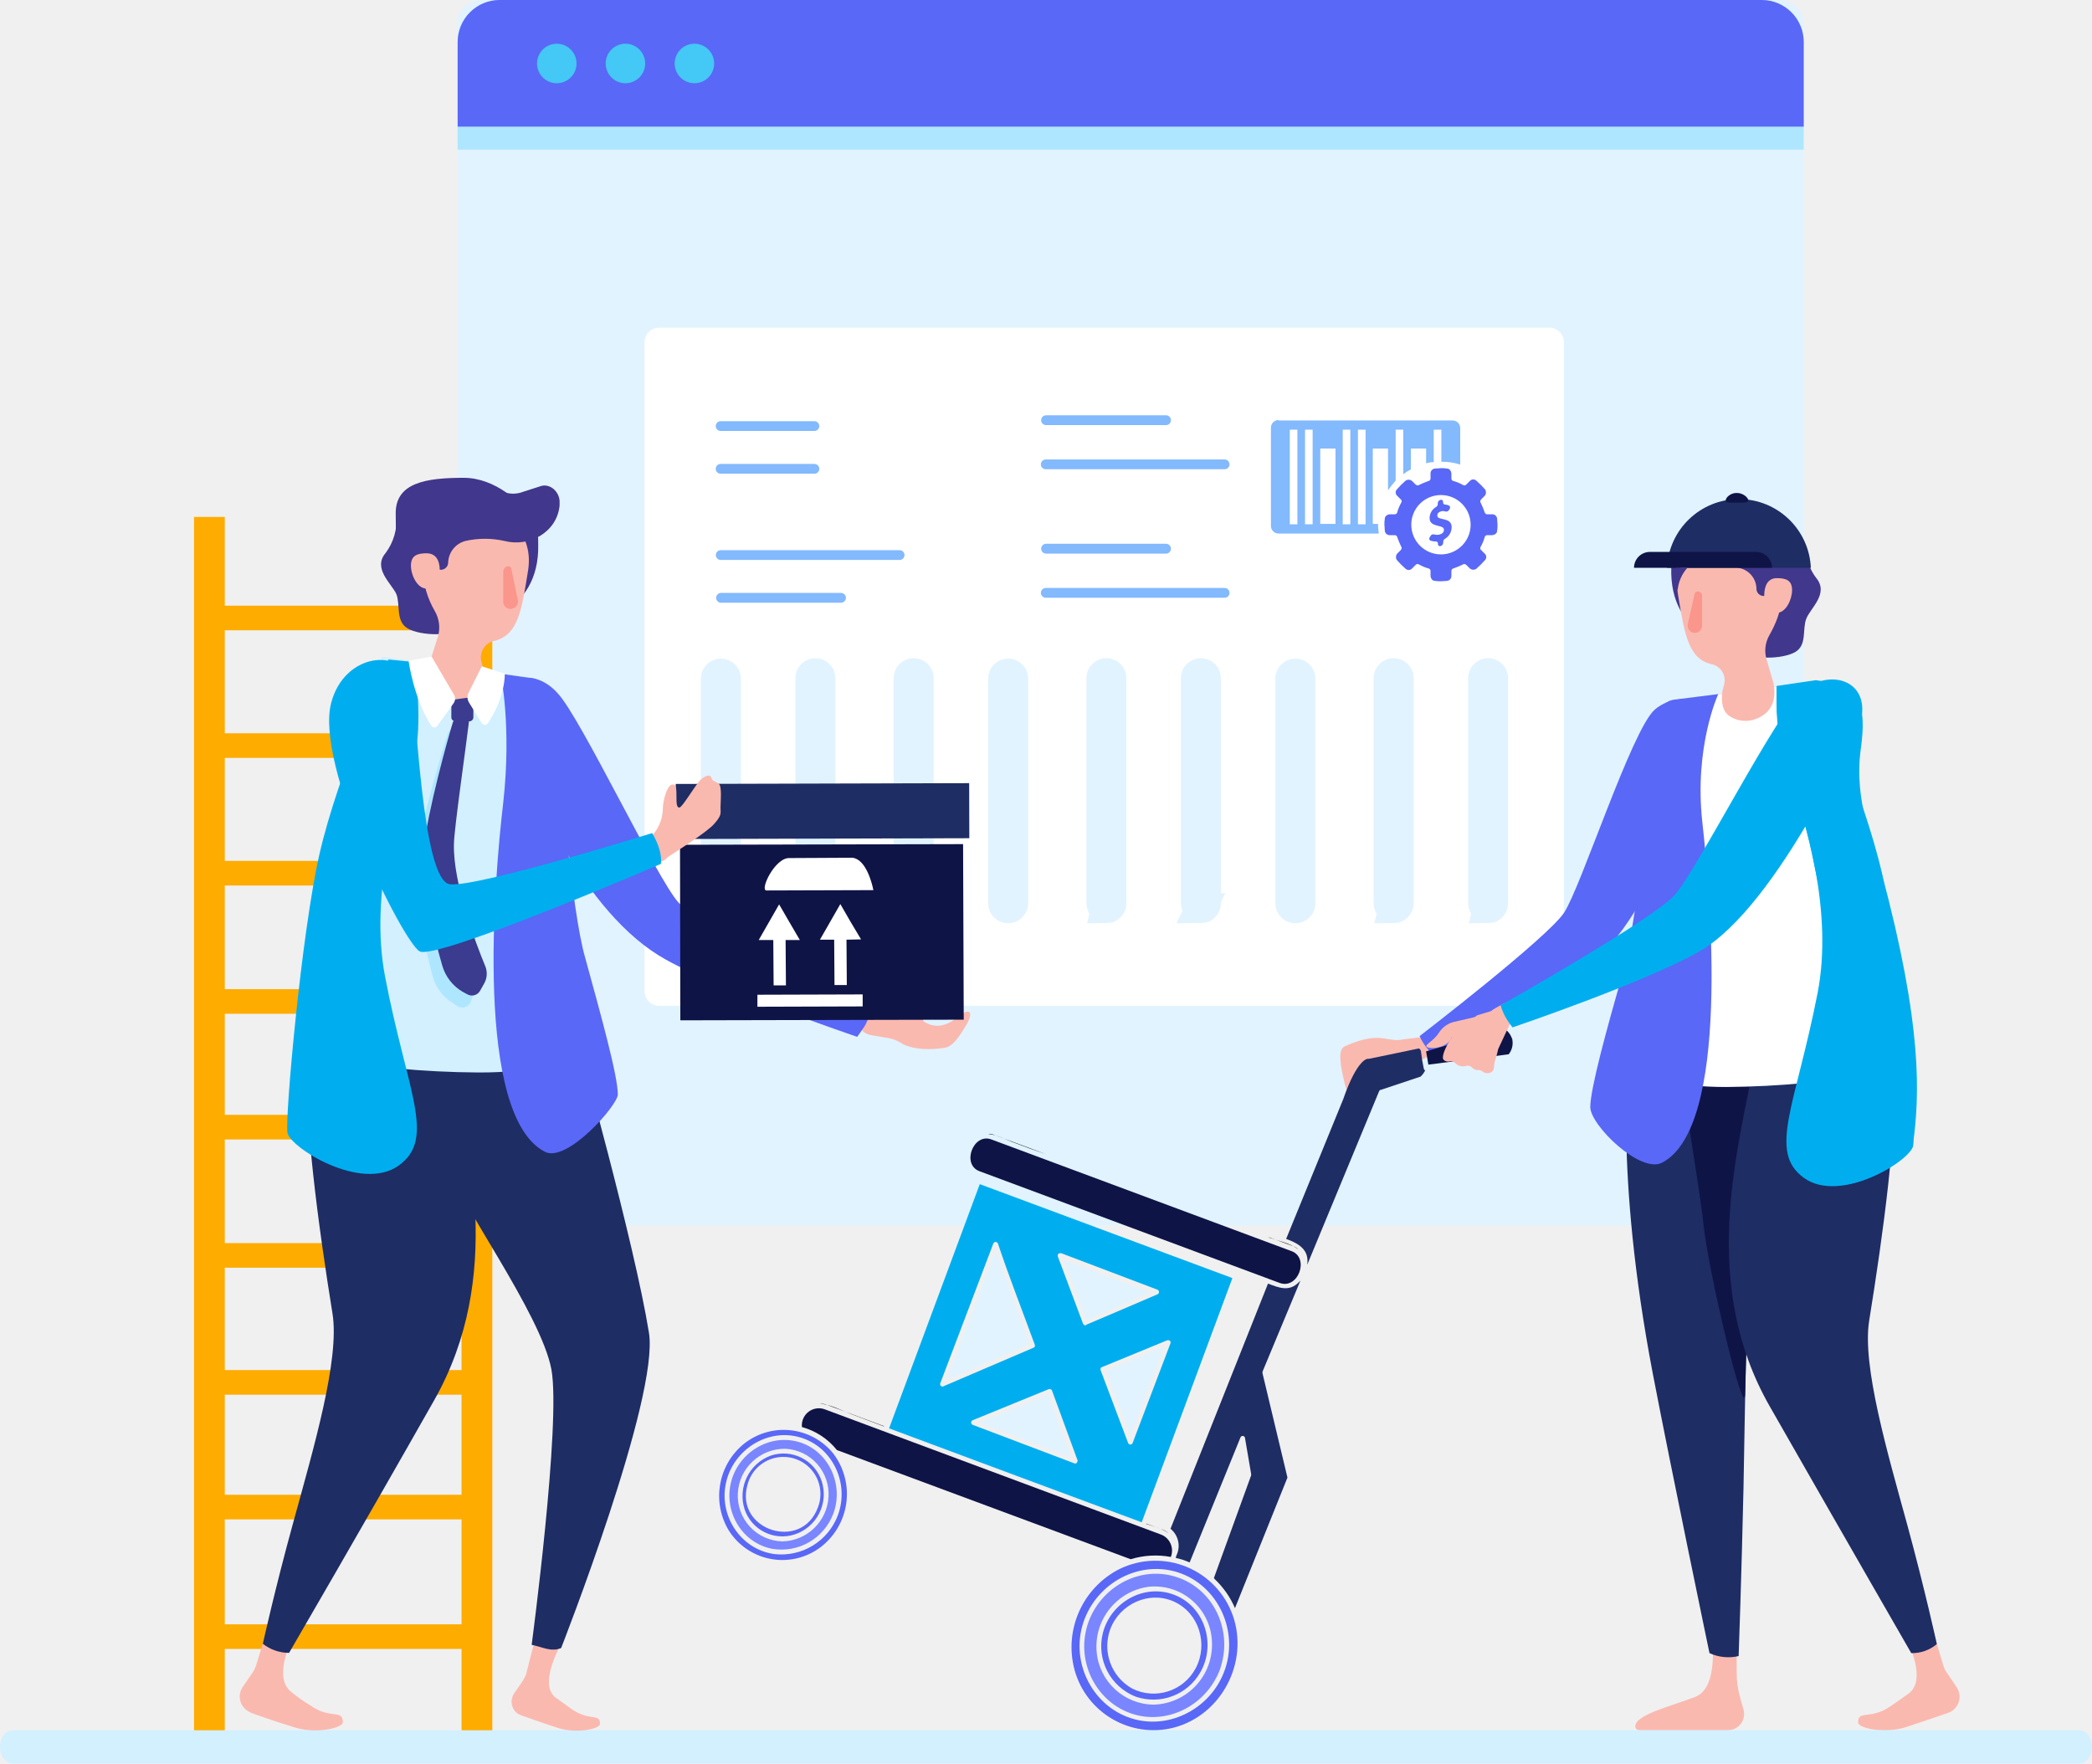
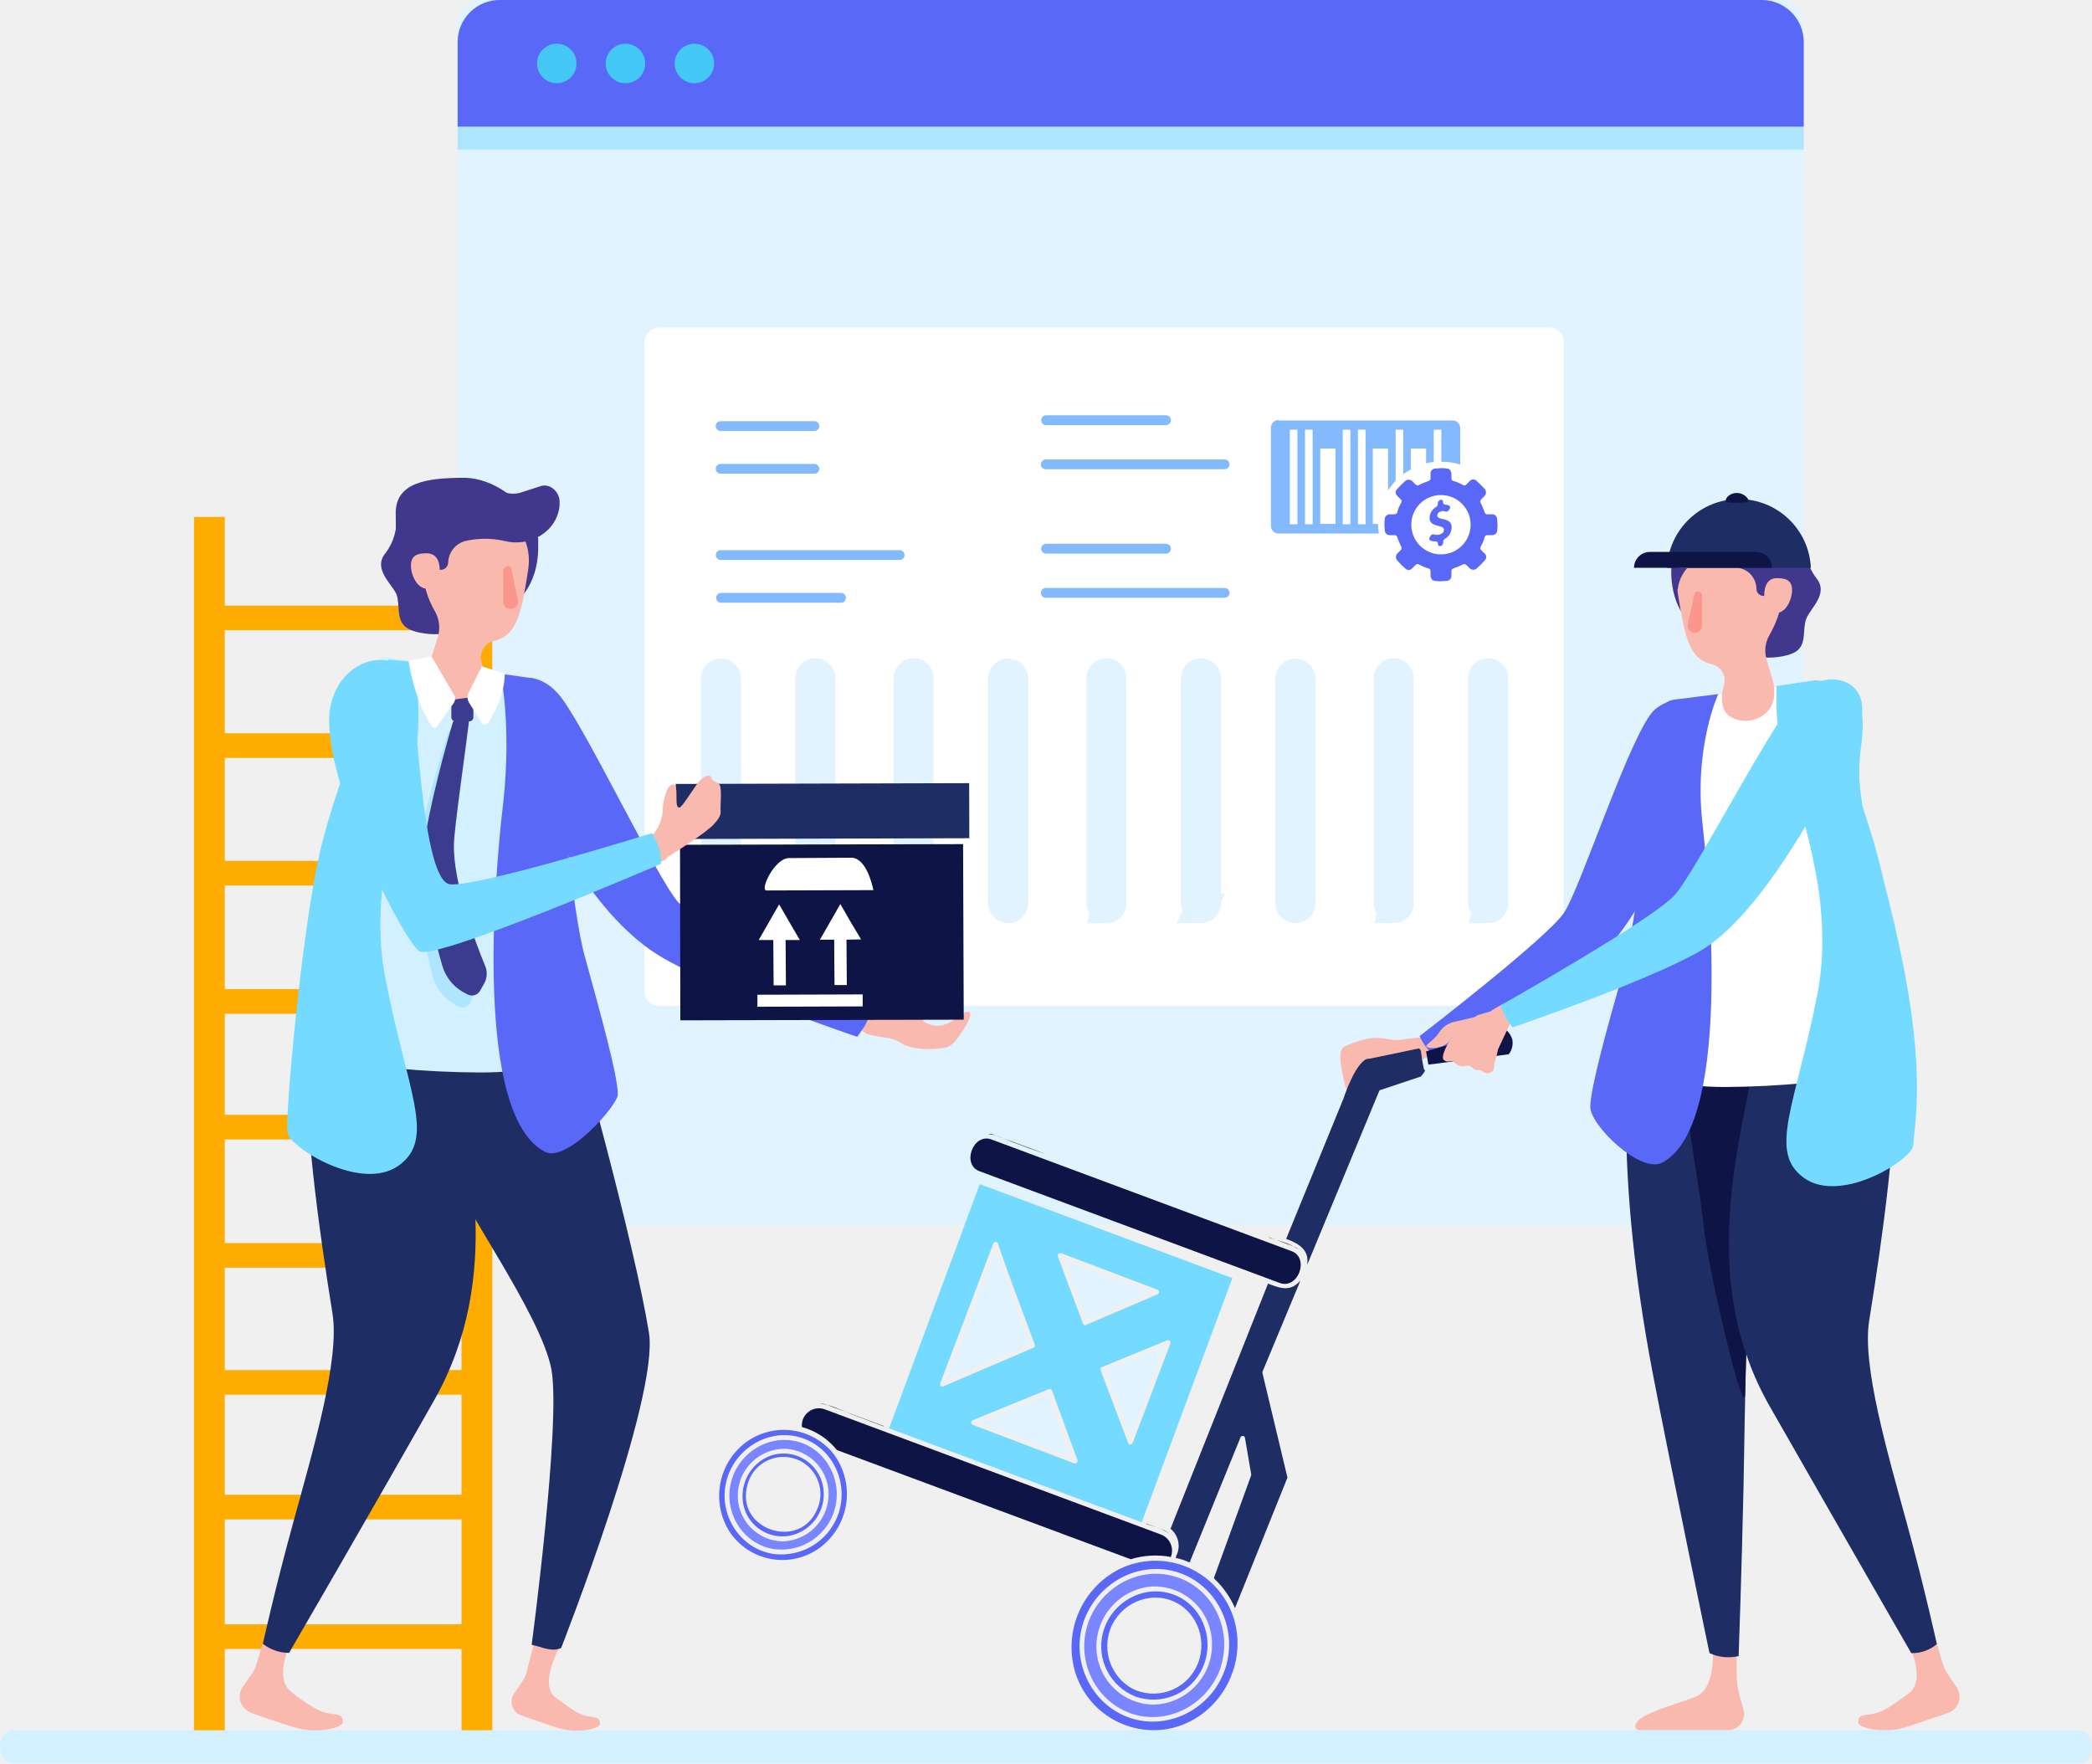
<svg xmlns="http://www.w3.org/2000/svg" id="Group_7319" data-name="Group 7319" width="553.527" height="466.541" viewBox="0 0 553.527 466.541">
  <g id="Group_7311" data-name="Group 7311" transform="translate(121.006)">
    <path id="Path_10764" data-name="Path 10764" d="M491.105,324.282H147.542a6.327,6.327,0,0,1-6.342-6.342V6.342A6.327,6.327,0,0,1,147.542,0H491.105a6.327,6.327,0,0,1,6.342,6.342v311.6A6.327,6.327,0,0,1,491.105,324.282Z" transform="translate(-141.2)" fill="#e1f3ff" />
    <path id="Path_10765" data-name="Path 10765" d="M497.461,39.593V11.141A11.119,11.119,0,0,0,486.321,0H152.441A11.119,11.119,0,0,0,141.3,11.141V39.593Z" transform="translate(-141.214)" fill="#afe6ff" />
    <path id="Path_10766" data-name="Path 10766" d="M497.461,33.594V11.141A11.119,11.119,0,0,0,486.321,0H152.441A11.119,11.119,0,0,0,141.3,11.141V33.508H497.461Z" transform="translate(-141.214)" fill="#5968f6" />
    <circle id="Ellipse_667" data-name="Ellipse 667" cx="5.228" cy="5.228" r="5.228" transform="translate(21.082 11.569)" fill="#44c8f5" />
    <circle id="Ellipse_668" data-name="Ellipse 668" cx="5.228" cy="5.228" r="5.228" transform="translate(39.25 11.569)" fill="#44c8f5" />
    <circle id="Ellipse_669" data-name="Ellipse 669" cx="5.228" cy="5.228" r="5.228" transform="translate(57.503 11.569)" fill="#44c8f5" />
    <g id="Group_7322" data-name="Group 7322" transform="translate(-264.357 -88.203)">
      <rect id="Rectangle_4057" data-name="Rectangle 4057" width="243.25" height="179.415" rx="3.83" transform="translate(313.896 174.914)" fill="#fff" />
      <path id="Path_5182" data-name="Path 5182" d="M450.27,366.621a1.3,1.3,0,0,1-1.291-1.3V305.9a1.3,1.3,0,1,1,2.59,0v59.418a1.3,1.3,0,0,1-1.3,1.307Z" transform="translate(-65.175 -38.139)" fill="#e1f3ff" stroke="#e1f3ff" stroke-width="8" />
      <path id="Path_5183" data-name="Path 5183" d="M425.248,366.621a1.3,1.3,0,0,1-1.3-1.3V305.9a1.3,1.3,0,1,1,2.59,0v59.418a1.3,1.3,0,0,1-1.291,1.307Z" transform="translate(-66.145 -38.139)" fill="#e1f3ff" stroke="#e1f3ff" stroke-width="8" />
      <path id="Path_5184" data-name="Path 5184" d="M400.219,366.644a1.3,1.3,0,0,1-1.3-1.3V305.919a1.3,1.3,0,0,1,2.6,0v59.418a1.3,1.3,0,0,1-1.3,1.307Z" transform="translate(-66.12 -38.163)" fill="#e1f3ff" stroke="#e1f3ff" stroke-width="8" />
      <path id="Path_5185" data-name="Path 5185" d="M475.3,366.644a1.3,1.3,0,0,1-1.3-1.3V305.919a1.3,1.3,0,1,1,2.6,0v59.418a1.3,1.3,0,0,1-1.3,1.307Z" transform="translate(-65.2 -38.163)" fill="#e1f3ff" stroke="#e1f3ff" stroke-width="8" />
      <path id="Path_5186" data-name="Path 5186" d="M500.328,366.621a1.3,1.3,0,0,1-1.3-1.3V305.9a1.3,1.3,0,1,1,2.59,0v59.418a1.3,1.3,0,0,1-1.291,1.307Z" transform="translate(-64.225 -38.139)" fill="#e1f3ff" stroke="#e1f3ff" stroke-width="8" />
      <path id="Path_5187" data-name="Path 5187" d="M525.35,366.621a1.3,1.3,0,0,1-1.291-1.3V305.9a1.3,1.3,0,1,1,2.59,0v59.418a1.3,1.3,0,0,1-1.3,1.307Z" transform="translate(-64.255 -38.139)" fill="#e1f3ff" stroke="#e1f3ff" stroke-width="8" />
      <path id="Path_5188" data-name="Path 5188" d="M550.379,366.644a1.3,1.3,0,0,1-1.3-1.3V305.919a1.3,1.3,0,0,1,2.6,0v59.418a1.3,1.3,0,0,1-1.3,1.307Z" transform="translate(-64.28 -38.163)" fill="#e1f3ff" stroke="#e1f3ff" stroke-width="8" />
      <path id="Path_5189" data-name="Path 5189" d="M575.408,366.621a1.3,1.3,0,0,1-1.3-1.3V305.9a1.3,1.3,0,1,1,2.59,0v59.418a1.3,1.3,0,0,1-1.291,1.307Z" transform="translate(-63.305 -38.139)" fill="#e1f3ff" stroke="#e1f3ff" stroke-width="8" />
      <path id="Path_5192" data-name="Path 5192" d="M650.488,366.621a1.3,1.3,0,0,1-1.3-1.3V305.9a1.3,1.3,0,1,1,2.59,0v59.418a1.3,1.3,0,0,1-1.291,1.307Z" transform="translate(-113.385 -38.139)" fill="#e1f3ff" stroke="#e1f3ff" stroke-width="8" />
      <path id="Path_5194" data-name="Path 5194" d="M424.776,224.929H400.2a1.3,1.3,0,1,1,0-2.59h24.581a1.3,1.3,0,1,1,0,2.59Z" transform="translate(-66.063 -22.698)" fill="#83b9fd" />
      <path id="Path_5196" data-name="Path 5196" d="M424.776,238.859H400.2a1.3,1.3,0,1,1,0-2.59h24.581a1.3,1.3,0,1,1,0,2.59Z" transform="translate(-66.063 -25.316)" fill="#83b9fd" />
      <path id="Path_5197" data-name="Path 5197" d="M447.334,266.96h-47.1a1.3,1.3,0,1,1,0-2.59h47.1a1.3,1.3,0,1,1,0,2.59Z" transform="translate(-66.07 -30.597)" fill="#83b9fd" />
      <path id="Path_5198" data-name="Path 5198" d="M431.962,280.9H400.219a1.3,1.3,0,0,1,0-2.6h31.743a1.3,1.3,0,1,1,0,2.6Z" transform="translate(-66.087 -33.216)" fill="#83b9fd" />
      <path id="Path_10821" data-name="Path 10821" d="M447.334,266.96h-47.1a1.3,1.3,0,1,1,0-2.59h47.1a1.3,1.3,0,1,1,0,2.59Z" transform="translate(19.93 -54.598)" fill="#83b9fd" />
      <path id="Path_10822" data-name="Path 10822" d="M431.962,280.9H400.219a1.3,1.3,0,0,1,0-2.6h31.743a1.3,1.3,0,1,1,0,2.6Z" transform="translate(19.913 -80.217)" fill="#83b9fd" />
      <path id="Path_10823" data-name="Path 10823" d="M447.334,266.96h-47.1a1.3,1.3,0,1,1,0-2.59h47.1a1.3,1.3,0,1,1,0,2.59Z" transform="translate(19.93 -20.598)" fill="#83b9fd" />
      <path id="Path_10824" data-name="Path 10824" d="M431.962,280.9H400.219a1.3,1.3,0,0,1,0-2.6h31.743a1.3,1.3,0,1,1,0,2.6Z" transform="translate(19.913 -46.217)" fill="#83b9fd" />
    </g>
    <g id="Group_7323" data-name="Group 7323" transform="translate(215.275 111.141)">
      <g id="Group_7308" data-name="Group 7308" transform="translate(0 0)">
        <g id="Group_7307" data-name="Group 7307" transform="translate(0 0)">
          <path id="Path_10769" data-name="Path 10769" d="M3987.615,717.6a2.014,2.014,0,0,0-2.016,2.016v25.995a2.015,2.015,0,0,0,2.016,2.016h26.525a17.441,17.441,0,0,1-.212-2.44v-.106h-1.379V725.133h4.032v11.035c.637-.849,1.272-1.7,2.015-2.546V720.146h2.016v11.777a13,13,0,0,1,2.016-1.273v-5.517h4.032v3.926a6.175,6.175,0,0,1,2.016-.318v-8.594h2.016v8.488h0a15.778,15.778,0,0,1,4.987.743v-9.655a2.015,2.015,0,0,0-2.016-2.016h-46.046Zm2.971,2.546h2.016v25.04h-2.016Zm4.032,0h2.015v25.04h-2.015Zm9.973,0h2.016v25.04h-2.016Zm4.032,0h2.016v25.04h-2.016Zm-9.974,4.987h4.032V745.08h-4.032Z" transform="translate(-3985.6 -717.6)" fill="#83b9fd" />
          <path id="Path_10770" data-name="Path 10770" d="M4028.86,729.6c-.531,0-1.061.106-1.592.106a1.266,1.266,0,0,0-1.167,1.273v1.379a.672.672,0,0,1-.53.637,25.792,25.792,0,0,0-2.546,1.061c-.212.212-.53.106-.849-.106l-.954-.955a1.43,1.43,0,0,0-1.7-.106,24.314,24.314,0,0,0-2.334,2.334,1.185,1.185,0,0,0,.106,1.7l.955.955a.642.642,0,0,1,.106.849,10.79,10.79,0,0,0-1.061,2.546.673.673,0,0,1-.636.531h-1.379c-.744.106-1.273.531-1.273,1.167a8,8,0,0,0-.106,1.591c0,.531.106,1.061.106,1.592a1.265,1.265,0,0,0,1.273,1.167h1.379a.673.673,0,0,1,.636.531,25.963,25.963,0,0,0,1.061,2.546c.212.212.106.531-.106.849l-.955.955a1.431,1.431,0,0,0-.106,1.7,24.314,24.314,0,0,0,2.334,2.334,1.185,1.185,0,0,0,1.7-.106l.954-.955a.643.643,0,0,1,.849-.106,10.735,10.735,0,0,0,2.546,1.061.672.672,0,0,1,.53.637v1.379c.106.743.53,1.273,1.167,1.273a8.049,8.049,0,0,0,1.592.106c.53,0,1.06-.106,1.591-.106a1.267,1.267,0,0,0,1.167-1.273v-1.379a.672.672,0,0,1,.53-.637,25.818,25.818,0,0,0,2.547-1.061c.212-.212.53-.106.848.106l.956.955a1.428,1.428,0,0,0,1.7.106,24.319,24.319,0,0,0,2.335-2.334,1.184,1.184,0,0,0-.107-1.7l-.954-.955a.641.641,0,0,1-.106-.849,10.775,10.775,0,0,0,1.061-2.546.674.674,0,0,1,.637-.531h1.379c.743-.106,1.273-.53,1.273-1.167a8.005,8.005,0,0,0,.106-1.592c0-.53-.106-1.061-.106-1.591a1.265,1.265,0,0,0-1.273-1.167h-1.379a.674.674,0,0,1-.637-.531,26.065,26.065,0,0,0-1.061-2.546c-.212-.212-.106-.531.106-.849l.954-.955a1.429,1.429,0,0,0,.107-1.7,24.319,24.319,0,0,0-2.335-2.334,1.184,1.184,0,0,0-1.7.106l-.956.955a.64.64,0,0,1-.848.106,10.786,10.786,0,0,0-2.547-1.061.672.672,0,0,1-.53-.637v-1.379c-.106-.743-.531-1.273-1.167-1.273a7.022,7.022,0,0,0-1.591-.106Zm0,7.109a7.852,7.852,0,1,1-7.852,7.852A7.833,7.833,0,0,1,4028.86,736.709Z" transform="translate(-3983.874 -716.868)" fill="#5968f6" />
        </g>
      </g>
      <g id="Group_7320" data-name="Group 7320" transform="translate(41.892 21.088)">
        <path id="Path_5274" data-name="Path 5274" d="M5.205,2.892a.868.868,0,0,1-.924.35A1.757,1.757,0,0,0,3.2,3.179c-.7.191-1.051.542-1.051,1.179,0,1.37,3.791.255,3.791,3.026a3.563,3.563,0,0,1-1.784,3.09.9.9,0,0,0-.446.765v.287a.949.949,0,0,1-.7.86h0a.524.524,0,0,1-.7-.51v-.159a.518.518,0,0,0-.542-.542,4.354,4.354,0,0,1-1.434-.223A.587.587,0,0,1,.14,10.06c.064-.1.127-.223.191-.319A.834.834,0,0,1,1.287,9.3a2.85,2.85,0,0,0,1.465.032C3.549,9.1,3.9,8.69,3.9,8.053,3.9,6.588.108,7.575.108,4.995a3.424,3.424,0,0,1,1.72-2.963.9.9,0,0,0,.446-.765V1.013a.949.949,0,0,1,.7-.86h0a.524.524,0,0,1,.7.51V.854a.511.511,0,0,0,.51.542,2.857,2.857,0,0,1,1.083.287c.319.159.35.605.1.988A1.349,1.349,0,0,0,5.205,2.892Z" transform="translate(-0.019 -0.131)" fill="#5968f6" />
      </g>
    </g>
  </g>
  <g id="Group_7312" data-name="Group 7312" transform="translate(51.333 136.774)">
    <g id="Group_491_1_">
      <rect id="Rectangle_106_1_" width="8.141" height="322.911" fill="#feac00" />
      <rect id="Rectangle_107_1_" width="8.141" height="322.911" transform="translate(70.787)" fill="#feac00" />
    </g>
    <rect id="Rectangle_108_1_" width="67.873" height="6.513" transform="translate(5.57 293.002)" fill="#feac00" />
    <rect id="Rectangle_109_1_" width="67.873" height="6.513" transform="translate(5.57 258.723)" fill="#feac00" />
    <rect id="Rectangle_110_1_" width="67.873" height="6.513" transform="translate(5.57 225.729)" fill="#feac00" />
    <rect id="Rectangle_111_1_" width="67.873" height="6.513" transform="translate(5.57 192.135)" fill="#feac00" />
    <rect id="Rectangle_112_4_" width="67.873" height="6.513" transform="translate(5.57 158.199)" fill="#feac00" />
    <rect id="Rectangle_114_4_" width="67.873" height="6.513" transform="translate(5.57 91.011)" fill="#feac00" />
    <rect id="Rectangle_116_1_" width="67.873" height="6.513" transform="translate(5.57 23.481)" fill="#feac00" />
    <rect id="Rectangle_112_1_" width="67.873" height="6.513" transform="translate(5.57 124.948)" fill="#feac00" />
    <rect id="Rectangle_114_1_" width="67.873" height="6.513" transform="translate(5.57 57.246)" fill="#feac00" />
  </g>
  <g id="Group_7314" data-name="Group 7314" transform="translate(354.638 130.428)">
    <path id="Path_10773" data-name="Path 10773" d="M420.488,331.787c2.314-.857,4.8-1.457,5.656-1.885a9.867,9.867,0,0,0,1.457-1.2c.771-.6,1.885-1.714,2.828-1.8l4.113-.6c1.971-.257,3.342-1.371,3.171-3.428h0c-.257-2.142-2.228-2.914-4.371-2.4l-2.914.343c-1.714.428-3.428,0-5.142-.257-3.514-.6-7.37.771-10.369,2.142-1.885.857-.943,5.485-.086,9.17.514,2.485,1.714,5.313,2.742,4.628,1.628-1.028-1.8-9.77,3.771-9,.257,0,.943.171,1.028.514.171,1.028-2.057,1.457-3,2.057-1.457.857-1.885,1.971-1.628,2.657C417.917,333.329,418.859,332.386,420.488,331.787Z" transform="translate(-413.822 -176.24)" fill="#fab9af" />
    <path id="Path_10774" data-name="Path 10774" d="M515.428,223.519s-13.455,47.991-31.194,61.617C472.065,294.477,441.9,309.9,441.9,309.9a14.481,14.481,0,0,1-2.057-2.228,15.351,15.351,0,0,1-1.543-2.657s33.765-25.966,38.221-32.651,17.911-48.419,24-53.733C506.43,213.492,517.485,215.634,515.428,223.519Z" transform="translate(-417.323 -161.298)" fill="#5968f6" />
    <path id="Path_10775" data-name="Path 10775" d="M502.7,311.809l13.8-96.667L553.6,210l19.282,101.038Z" transform="translate(-426.533 -160.462)" fill="#fab9af" />
    <path id="Path_10776" data-name="Path 10776" d="M531.723,502.955v10.884a24.471,24.471,0,0,0,.857,6.6l.943,3.342a4.311,4.311,0,0,1-4.114,5.485h-23.4a1.11,1.11,0,0,1-1.114-.857c-.257-3.171,8.913-5.313,15.854-7.97,5.313-2.057,4.97-11.484,4.371-17.054a3.316,3.316,0,0,1,3.6-3.685h0A3.207,3.207,0,0,1,531.723,502.955Z" transform="translate(-426.847 -201.893)" fill="#fab9af" />
    <path id="Path_10777" data-name="Path 10777" d="M592.554,499.556l3.771,12.426a5.209,5.209,0,0,0,.771,1.543l2.657,3.942a4.52,4.52,0,0,1-2.4,6.856s-5.4,1.885-10.884,3.685c-5.656,1.885-12.769.343-12.769-1.2,0-3.342,3.085-.686,8.313-4.113,1.714-1.2,3.514-2.4,5.142-3.6,4.456-3.514.6-12.341-2.142-17.4a3.1,3.1,0,0,1,2.057-4.456l1.285-.257A3.551,3.551,0,0,1,592.554,499.556Z" transform="translate(-436.688 -201.493)" fill="#fab9af" />
    <path id="Path_10778" data-name="Path 10778" d="M544,329.328,502.866,325.9s-4.113,29.909,6.256,84.156c4.885,25.452,15,73.957,15,73.957a11.95,11.95,0,0,0,7.713.771s.771-21.424,1.285-44.477c.429-22.11.6-45.763,1.971-53.476C537.916,370.892,544,329.328,544,329.328Z" transform="translate(-426.442 -177.038)" fill="#1e2d64" />
    <path id="Path_10779" data-name="Path 10779" d="M519.589,327.2c-.686,6.942,4.371,32.908,5.4,43.192,1.114,11.912,10.884,53.047,11.055,45.249.257-12.94.686-24,1.542-28.795,2.914-15.768,8.913-57.418,8.913-57.418Z" transform="translate(-428.94 -177.224)" fill="#0f1446" />
    <path id="Path_10780" data-name="Path 10780" d="M540.053,328.831c-4.285,22.8-13.712,56.9,4.542,88.869s37.45,65.3,37.45,65.3a10.106,10.106,0,0,0,6.77-2.4s-3.171-14.483-7.8-31.451c-5.313-19.368-12-42.163-10.112-54.076,3.6-22.281,7.713-51.933,6.427-66.33C576.132,314.263,542.281,316.834,540.053,328.831Z" transform="translate(-430.978 -176.028)" fill="#1e2d64" />
    <path id="Path_10781" data-name="Path 10781" d="M501.092,309.338l15.169-94.182,37.107-5.056,19.968,99.5a3.429,3.429,0,0,1-2.742,4.028,240.813,240.813,0,0,1-42.249,4.028c-13.883,0-21.767-2.742-25.281-4.456A3.622,3.622,0,0,1,501.092,309.338Z" transform="translate(-426.296 -160.477)" fill="#fff" />
-     <path id="Path_10782" data-name="Path 10782" d="M548.6,216.013a58.186,58.186,0,0,0,3.514,19.882c4.542,12.512,11.312,36.079,7.284,56.9-5.828,29.909-13.283,42.078-3.6,49.019s28.28-4.628,28.88-8.57c.514-3.856-3.6-51.59-8.313-72.244s-17.911-50.3-17.911-50.3l-5.57.6a4.62,4.62,0,0,0-4.285,4.713Z" transform="translate(-433.098 -160.563)" fill="#00aeef" />
-     <path id="Path_10783" data-name="Path 10783" d="M573.952,302.64a56.115,56.115,0,0,0-6.085-17.054,93.767,93.767,0,0,1-9.341-26.481,153.527,153.527,0,0,0-6.6-23.653,57.142,57.142,0,0,1-3.428-19.711v-4.2L558.869,210c11.912,1.543,13.54,6.513,11.912,18.339-1.885,13.8,3.6,25.624,5.485,32.48,10.969,40.964,10.112,59.046,8.313,72.244-.343,2.657-8.913,8.741-17.482,10.369C568.3,341.975,577.723,323.379,573.952,302.64Z" transform="translate(-433.084 -160.462)" fill="#00aeef" />
+     <path id="Path_10782" data-name="Path 10782" d="M548.6,216.013a58.186,58.186,0,0,0,3.514,19.882c4.542,12.512,11.312,36.079,7.284,56.9-5.828,29.909-13.283,42.078-3.6,49.019s28.28-4.628,28.88-8.57c.514-3.856-3.6-51.59-8.313-72.244s-17.911-50.3-17.911-50.3l-5.57.6a4.62,4.62,0,0,0-4.285,4.713Z" transform="translate(-433.098 -160.563)" fill="#75daff" />
+     <path id="Path_10783" data-name="Path 10783" d="M573.952,302.64a56.115,56.115,0,0,0-6.085-17.054,93.767,93.767,0,0,1-9.341-26.481,153.527,153.527,0,0,0-6.6-23.653,57.142,57.142,0,0,1-3.428-19.711v-4.2L558.869,210c11.912,1.543,13.54,6.513,11.912,18.339-1.885,13.8,3.6,25.624,5.485,32.48,10.969,40.964,10.112,59.046,8.313,72.244-.343,2.657-8.913,8.741-17.482,10.369C568.3,341.975,577.723,323.379,573.952,302.64Z" transform="translate(-433.084 -160.462)" fill="#75daff" />
    <path id="Path_10784" data-name="Path 10784" d="M524.851,214.3s-6.427,13.883-4.2,33.936c2.228,19.968,7.456,80.813-10.712,90.069C504.2,341.219,491,328.364,491,323.565s4.371-20.825,8.57-35.308c3.342-11.741,7.884-51.333,9.512-66.073.343-3.342.857-6,4.2-6.427Z" transform="translate(-424.86 -161.077)" fill="#5968f6" />
    <g id="Group_7313" data-name="Group 7313" transform="translate(87.119 3.089)">
      <path id="Path_10785" data-name="Path 10785" d="M549.314,169.073a3.6,3.6,0,0,1,5.742,2.314,12.63,12.63,0,0,0,2.485,5.656c3.342,4.114-1.543,7.884-2.657,10.712-1.114,2.742.257,6.942-2.914,8.827s-12.341,2.4-13.8-.943C537.06,192.9,541.944,174.9,549.314,169.073Z" transform="translate(-518.703 -157.59)" fill="#41378c" />
      <path id="Path_10786" data-name="Path 10786" d="M515.926,172.511c-.514,18.254,15.6,22.282,25.538,22.282s10.027-12.6,10.027-20.482-7.456-18.511-17.4-18.511c-7.8,0-15.169,6.085-18.254,11.826C514.983,169.169,515.926,170.883,515.926,172.511Z" transform="translate(-515.48 -155.8)" fill="#41378c" />
      <path id="Path_10787" data-name="Path 10787" d="M533.92,164c8.313,0,11.4,5.913,11.569,16.8.086,4.114-1.8,8.141-3.257,10.712a8.178,8.178,0,0,0-.771,6.342l1.8,6.17c1.2,5.742-1.457,8.827-5.485,9.941a7.65,7.65,0,0,1-6.085-1.028c-2.057-1.371-2.228-4.2-1.885-6.6l.429-1.714a4.354,4.354,0,0,0-3.171-5.4c-6.342-1.371-7.284-8.056-9-18.339C516.352,170.085,525.607,164,533.92,164Z" transform="translate(-515.82 -156.973)" fill="#fab9af" />
      <path id="Path_10788" data-name="Path 10788" d="M518.386,164.97a4.937,4.937,0,0,1,4.542-4.885,17.731,17.731,0,0,0,1.885-.343L534.326,157c5.742,0,15.254,3.257,14.055,11.569l-1.028,5.656a5.643,5.643,0,0,1-4.8,4.542h0a1.929,1.929,0,0,1-1.8,1.371,1.9,1.9,0,0,1-1.885-1.885,5.674,5.674,0,0,0-4.456-5.485c-3.171-.686-6.427-2.314-10.027-1.371H524.3a4.9,4.9,0,0,1-6-4.8A9.842,9.842,0,0,0,518.386,164.97Z" transform="translate(-515.883 -155.972)" fill="#41378c" />
      <path id="Path_10789" data-name="Path 10789" d="M544.7,183.128c0,2.571.943,4.542,3.342,4.542s4.028-3.514,4.028-6c0-2.571-1.543-3.171-4.028-3.171C545.643,178.5,544.7,180.557,544.7,183.128Z" transform="translate(-519.659 -159.047)" fill="#fab9af" />
      <path id="Path_10790" data-name="Path 10790" d="M521.093,191.256a1.927,1.927,0,0,0,1.885,2.314h0a1.885,1.885,0,0,0,1.885-1.8v-8.056a.835.835,0,0,0-.343-.771,1.54,1.54,0,0,0-.771-.343.835.835,0,0,0-.857.686Z" transform="translate(-516.277 -159.633)" fill="#fa968c" />
    </g>
    <path id="Path_10791" data-name="Path 10791" d="M514.7,172.268a19.045,19.045,0,0,1,38.05,0Z" transform="translate(-428.25 -152.468)" fill="#1e2d64" />
    <path id="Path_10793" data-name="Path 10793" d="M508.7,170.4h28.109a4.206,4.206,0,0,1,4.2,4.2H504.5A4.206,4.206,0,0,1,508.7,170.4Z" transform="translate(-426.791 -154.799)" fill="#0f1446" />
    <path id="Path_10794" data-name="Path 10794" d="M532.8,154.17c0,.686,1.371.6,3,.6s3,.086,3-.6-1.371-1.971-3-1.971C534.171,152.114,532.8,153.4,532.8,154.17Z" transform="translate(-430.838 -152.195)" fill="#0f1446" />
    <path id="Path_10795" data-name="Path 10795" d="M520.356,175.3a10.1,10.1,0,0,0-2.571,5.742H517.7a1.172,1.172,0,0,1-1.2-1.2v-3.428a1.134,1.134,0,0,1,1.114-1.114Z" transform="translate(-428.507 -155.5)" fill="#41378c" />
  </g>
  <path id="Path_10796" data-name="Path 10796" d="M550.268,542.941H3.342C1.457,542.941,0,540.97,0,538.571H0c0-2.4,1.543-4.371,3.342-4.371h546.84c1.885,0,3.342,1.971,3.342,4.371h0C553.61,541.056,552.067,542.941,550.268,542.941Z" transform="translate(0 -76.401)" fill="#d2f0ff" />
  <g id="Group_7316" data-name="Group 7316" transform="translate(190.273 272.177)">
    <g id="Group_7315" data-name="Group 7315">
      <path id="Path_10797" data-name="Path 10797" d="M351.21,397.656c-7.541-2.914-15.169-5.827-22.71-8.656l6,15.854Z" transform="translate(-237.255 -327.812)" fill="#e1f3ff" />
      <path id="Path_10798" data-name="Path 10798" d="M292.3,420.322l21.939-9.427-9-24.6Z" transform="translate(-232.077 -327.425)" fill="#e1f3ff" />
      <path id="Path_10799" data-name="Path 10799" d="M320.582,430.5,302.5,437.956l24.081,9.17Z" transform="translate(-233.536 -333.747)" fill="#e1f3ff" />
      <path id="Path_10800" data-name="Path 10800" d="M347.927,439.281,356.84,415.8l-15.34,6.342Z" transform="translate(-239.114 -331.644)" fill="#e1f3ff" />
      <path id="Path_10801" data-name="Path 10801" d="M395.336,395.828c-2.571,2.571-5.228,1.457-8.141.343l-25.8,64.873a5.815,5.815,0,0,1,1.543,7.113c-.086.171-.086.428-.171.6a18.521,18.521,0,0,1,3.685,1.2l13.455-33.079a.621.621,0,0,1,1.2.171l1.628,9.512v.343l-9.855,27.166.171.257a23.237,23.237,0,0,1,5.4,7.713L392.337,447.5l-6.6-27.595v-.428L395.765,395.4Z" transform="translate(-241.96 -328.727)" fill="#1e2d64" />
      <path id="Path_10802" data-name="Path 10802" d="M432.236,323.7l-13.2,2.742H418.7s-2.742-.171-6.513,10.712L397.1,374.091c3.257,1.2,6.17,2.828,5.57,6.856L421.7,335.012c.086-.171.171-.343.428-.343l10.541-3.514a5.332,5.332,0,0,0,1.2-1.628.855.855,0,0,1-.343-.429,44.986,44.986,0,0,1-.771-4.713A1.165,1.165,0,0,0,432.236,323.7Z" transform="translate(-247.066 -318.472)" fill="#1e2d64" />
      <path id="Path_10803" data-name="Path 10803" d="M254.914,433.653a4.178,4.178,0,0,0-1.714-.257c2.742.171,5.742,1.8,8.227,2.742,2.914,1.114,5.742,2.142,8.656,3.257v-.086Z" transform="translate(-226.485 -334.158)" />
      <path id="Path_10804" data-name="Path 10804" d="M359.813,472.971a5.307,5.307,0,0,0-1.457-.943L353.9,470.4v.086c1.885.686,4.285,1.2,5.913,2.485Z" transform="translate(-240.887 -339.453)" />
      <path id="Path_10805" data-name="Path 10805" d="M399.513,385.171a3.594,3.594,0,0,0-1.2-.771L391.8,382v.086c2.4.857,5.57,1.457,7.713,3.085C399.17,384.828,399.427,385.171,399.513,385.171Z" transform="translate(-246.308 -326.81)" />
      <path id="Path_10806" data-name="Path 10806" d="M320.526,355.493l-14.055-5.228a2.542,2.542,0,0,0-1.371-.171c2.314.171,4.885,1.628,7.113,2.4,2.657,1.028,5.485,2.057,8.313,3Z" transform="translate(-233.908 -322.242)" />
-       <path id="Path_10807" data-name="Path 10807" d="M365.34,390.452,298.5,365.6l-24,64.616q33.422,12.469,66.845,24.852Zm-76.7,28.709c-.514-.086-.686-.343-.6-.857l14.054-37.022a.659.659,0,0,1,1.2,0c3,9,6.513,17.911,9.77,26.824.086.343,0,.686-.343.771l-23.824,10.2A.315.315,0,0,1,288.64,419.161ZM324.2,439.3a.56.56,0,0,1-.686.171l-26.909-10.2a.659.659,0,0,1,0-1.2l20.139-8.227a.7.7,0,0,1,.857.343l6.684,18.254.086.086a1.152,1.152,0,0,1-.171.771Zm2.228-36.336c-.257,0-.428-.171-.6-.428l-6.684-17.825c-.086-.6.171-.857.857-.857l25.538,9.684a.659.659,0,0,1,0,1.2c-6.256,2.657-12.512,5.4-18.854,8.056C326.6,402.964,326.519,402.964,326.433,402.964ZM338.345,434.5h0a.644.644,0,0,1-.6-.428l-7.284-19.282c-.086-.343,0-.686.343-.771l17.311-7.113c.6-.086.943.171.857.771l-10.027,26.4A.644.644,0,0,1,338.345,434.5Z" transform="translate(-229.532 -324.465)" fill="#00aeef" />
+       <path id="Path_10807" data-name="Path 10807" d="M365.34,390.452,298.5,365.6l-24,64.616q33.422,12.469,66.845,24.852Zm-76.7,28.709c-.514-.086-.686-.343-.6-.857l14.054-37.022a.659.659,0,0,1,1.2,0c3,9,6.513,17.911,9.77,26.824.086.343,0,.686-.343.771l-23.824,10.2A.315.315,0,0,1,288.64,419.161ZM324.2,439.3a.56.56,0,0,1-.686.171l-26.909-10.2a.659.659,0,0,1,0-1.2l20.139-8.227a.7.7,0,0,1,.857.343l6.684,18.254.086.086a1.152,1.152,0,0,1-.171.771Zm2.228-36.336c-.257,0-.428-.171-.6-.428l-6.684-17.825c-.086-.6.171-.857.857-.857l25.538,9.684a.659.659,0,0,1,0,1.2c-6.256,2.657-12.512,5.4-18.854,8.056C326.6,402.964,326.519,402.964,326.433,402.964ZM338.345,434.5h0a.644.644,0,0,1-.6-.428l-7.284-19.282c-.086-.343,0-.686.343-.771l17.311-7.113c.6-.086.943.171.857.771l-10.027,26.4A.644.644,0,0,1,338.345,434.5Z" transform="translate(-229.532 -324.465)" fill="#75daff" />
      <path id="Path_10808" data-name="Path 10808" d="M345.2,474.134a4.554,4.554,0,0,0-2.571-5.913l-89.04-33.165a4.511,4.511,0,0,0-6,4.713,17.82,17.82,0,0,1,9.255,6.085l77.728,28.88a22.327,22.327,0,0,1,10.627-.6C345.29,474.049,345.033,474.049,345.2,474.134Z" transform="translate(-225.678 -334.361)" fill="#0f1446" />
      <path id="Path_10809" data-name="Path 10809" d="M302,360.157l79.442,29.566c4.885,1.8,7.97-6.6,3.171-8.4l-79.442-29.566C300.374,349.958,297.2,358.357,302,360.157Z" transform="translate(-233.124 -322.449)" fill="#0f1446" />
      <path id="Path_10810" data-name="Path 10810" d="M349.085,519.156a14.259,14.259,0,0,0,17.14-6.427c4.285-7.456,1.114-17.568-7.113-20.568-7.97-2.914-16.625,2.142-18.682,10.2a14.3,14.3,0,0,0,8.655,16.8C356.283,521.813,341.8,516.414,349.085,519.156ZM342.4,501.331c2.485-6.684,10.284-10.284,16.883-7.284s9.084,11.226,5.742,17.568a12.612,12.612,0,0,1-16.883,5.4,12.893,12.893,0,0,1-5.742-15.683C343.6,498.074,340,507.93,342.4,501.331Z" transform="translate(-238.9 -342.446)" fill="#5968f6" />
      <path id="Path_10811" data-name="Path 10811" d="M373.479,496.29a21.7,21.7,0,0,0-29.909-12.255,23.178,23.178,0,0,0-11.912,26.823,21.7,21.7,0,0,0,26.224,15.169c12.683-3.342,19.968-17.4,15.6-29.737C372.279,492.947,375.278,501.26,373.479,496.29Zm-2.228,14.826c-3.342,9.084-13.112,14.911-22.71,12.94-11.141-2.314-17.825-13.969-14.911-24.767s14.312-17.74,25.2-14.4c10.884,3.428,16.368,15.768,12.426,26.224C368.251,519.343,373.136,506.059,371.25,511.115Z" transform="translate(-237.584 -341.09)" fill="#5968f6" />
      <path id="Path_10812" data-name="Path 10812" d="M370.615,511.265c3.685-9.941-1.457-21.51-11.741-24.6-10.541-3.257-21.6,4.028-23.738,14.654-2.057,10.027,4.371,20.31,14.569,22.2,8.913,1.628,17.825-3.856,20.91-12.255C372.415,506.551,367.016,521.12,370.615,511.265Zm-17.568,9.255a15.3,15.3,0,0,1-15-13.883,15.973,15.973,0,0,1,13.8-17.311,15.193,15.193,0,0,1,16.711,14.826A15.862,15.862,0,0,1,353.047,520.52Z" transform="translate(-238.149 -341.668)" fill="#7a86ff" />
      <path id="Path_10813" data-name="Path 10813" d="M250.2,456.078a10.617,10.617,0,0,0-13.455-6.77,11.412,11.412,0,0,0-6.942,14.226,10.552,10.552,0,0,0,13.112,6.684,11.186,11.186,0,0,0,7.284-14.14C250.118,455.735,250.975,458.477,250.2,456.078Zm-1.028,7.027c-4.371,11.655-22.024,5.913-18.6-6.085a9.805,9.805,0,1,1,18.6,6.085C247.633,467.218,250.118,460.62,249.175,463.1Z" transform="translate(-223.061 -336.357)" fill="#5968f6" />
      <path id="Path_10814" data-name="Path 10814" d="M252.255,447.753a16.866,16.866,0,0,0-24-2.314,17.737,17.737,0,0,0-3.685,22.624,16.761,16.761,0,0,0,24.167,4.542,17.691,17.691,0,0,0,3.514-24.852Zm1.2,16.283a16,16,0,0,1-16.883,10.284c-9-1.285-14.74-10.369-12.683-19.025,1.971-8.57,10.969-14.4,19.625-11.826s13.026,12.255,9.941,20.568C251.056,470.463,254.912,460.094,253.455,464.036Z" transform="translate(-222.027 -335.317)" fill="#5968f6" />
      <path id="Path_10815" data-name="Path 10815" d="M252.709,464.049c2.828-7.627-1.2-16.625-9.17-18.939s-16.283,3.085-18,11.055c-1.714,7.713,3.171,15.768,11.055,17.225a14.649,14.649,0,0,0,16.111-9.341C254.08,460.45,249.881,471.591,252.709,464.049Zm-13.455,7.37a12.1,12.1,0,0,1-11.826-12.683,12.408,12.408,0,0,1,12.6-11.826,12.015,12.015,0,0,1,11.4,12.683A12.507,12.507,0,0,1,239.255,471.419Z" transform="translate(-222.481 -335.759)" fill="#7a86ff" />
      <path id="Path_10816" data-name="Path 10816" d="M463.1,320.428a5.211,5.211,0,0,0-2.057-2.828l-20.739,6,.6,3.514,21.253-2.742a4.721,4.721,0,0,0,.943-3.942C462.753,318.971,463.439,321.628,463.1,320.428Z" transform="translate(-253.244 -317.6)" fill="#0f1446" />
    </g>
  </g>
  <path id="Path_10817" data-name="Path 10817" d="M453.766,312.778a1.778,1.778,0,0,1-.857.514l-4.8,1.114a6.517,6.517,0,0,0-4.371,2.914c-1.628,2.571-4.456,3.428-2.914,3.942s5.313-.257,6.17-2.485c.257-.771,1.714-.428,2.485-.428l1.371-.086a13.36,13.36,0,0,1,7.2,2.142l1.371,1.2,3.171-6.77c.343-.857,6-2.228,5.228-2.742l-3.514-3.6c-.771-.428-6.256,2.571-6.856,3.171Z" transform="translate(-62.983 -44.114)" fill="#fab9af" />
  <path id="Path_10818" data-name="Path 10818" d="M449.527,318.047a4.334,4.334,0,0,1,2.742-.171,20.517,20.517,0,0,1,2.4,1.114c.428.428,1.8-.257,2.4-.343.514-.086.6.428,1.2.6.857.257.171-.514.857.257.514.6.086.771.857,1.114.429.171.686,1.114-.771,5.742-.343,1.114.086,2.314-1.028,2.828a2.088,2.088,0,0,1-2.228-.257,1.35,1.35,0,0,0-1.114-.343h-.171a2.335,2.335,0,0,1-1.457-.686,1.486,1.486,0,0,0-1.543-.428,2.888,2.888,0,0,1-1.885-.086,2.213,2.213,0,0,1-.943-.6,1.653,1.653,0,0,0-1.543-.514,1.731,1.731,0,0,1-1.628-.428C444.642,324.646,448.327,318.561,449.527,318.047Z" transform="translate(-63.714 -45.441)" fill="#fab9af" />
-   <path id="Path_10819" data-name="Path 10819" d="M558.768,220.167S537,269.786,515.833,281.784c-14.483,8.227-49.362,20.053-49.362,20.053a20.237,20.237,0,0,1-1.885-2.742,17.736,17.736,0,0,1-1.285-3.085s40.278-22.71,46.106-29.223,27.166-48.677,33.936-54.161C550.455,206.969,560.739,209.883,558.768,220.167Z" transform="translate(-66.261 -30.003)" fill="#00aeef" />
+   <path id="Path_10819" data-name="Path 10819" d="M558.768,220.167S537,269.786,515.833,281.784c-14.483,8.227-49.362,20.053-49.362,20.053a20.237,20.237,0,0,1-1.885-2.742,17.736,17.736,0,0,1-1.285-3.085s40.278-22.71,46.106-29.223,27.166-48.677,33.936-54.161C550.455,206.969,560.739,209.883,558.768,220.167Z" transform="translate(-66.261 -30.003)" fill="#75daff" />
  <g id="Group_123_1_" transform="translate(63.434 126.421)">
    <path id="Path_97_1_" d="M-172.373,316.568l-3.257,12.769-.686,1.285-2.4,3.514a3.912,3.912,0,0,0,.857,5.313,5.908,5.908,0,0,0,1.285.6s4.8,1.714,9.512,3.257c4.97,1.543,11.055.257,11.055-1.114,0-2.828-2.571-.686-7.2-3.685l-4.542-3.257c-3.942-3-.428-10.884,1.971-15.169.857-1.543,0-5.4-1.714-5.827L-168.6,314A3.815,3.815,0,0,0-172.373,316.568Z" transform="translate(251.328 -12.511)" fill="#fab9af" />
    <path id="Path_98_1_" d="M-52.451,125.553c-2.571.086-5.056.171-6.256.257a8.744,8.744,0,0,0-1.885.771,11.089,11.089,0,0,1-3.257,1.028l-4.114-.6c-1.885-.428-3.771.343-3.942,2.4h0c-.257,2.228,1.371,3.428,3.6,3.685l3,.514a10.282,10.282,0,0,1,4.885,1.8c3.342,1.543,7.456,1.457,10.884.943,2.142-.257,3.771-2.657,5.742-5.913.943-1.543,2.057-4.371-.257-3.514-1.8.6-5.142,5.4-10.284,2.828-.171-.086-.943-.514-.857-.771.086-1.114,2.314-.857,3.514-1.114,1.714-.343,2.485-1.457,2.485-2.142C-49.537,124.867-50.566,125.467-52.451,125.553Z" transform="translate(235.958 14.478)" fill="#fab9af" />
    <path id="Path_99_1_" d="M-181.4,33.927c5.827,18.254,20.568,52.533,42.506,64.616,14.74,8.227,50.562,20.4,50.562,20.4s1.114-1.543,1.971-2.828a11.728,11.728,0,0,0,1.285-3.257s-44.477-22.8-50.562-29.48c-5.827-6.513-25.8-48.762-31.88-55.275C-174.2,20.472-184.659,23.729-181.4,33.927Z" transform="translate(251.702 28.975)" fill="#5968f6" />
    <g id="Group_7318" data-name="Group 7318" transform="translate(115.357 80.794)">
      <rect id="Rectangle_4808" data-name="Rectangle 4808" width="38" height="41" transform="translate(17.209 18.926)" fill="#fff" />
      <g id="Group_7317" data-name="Group 7317">
        <rect id="Rectangle_4807" data-name="Rectangle 4807" width="77.643" height="14.569" transform="translate(0 0.21) rotate(-0.155)" fill="#1e2d64" />
      </g>
      <path id="Path_10820" data-name="Path 10820" d="M-127.4,75.471l.086,46.448,74.986-.171L-52.5,75.3Zm20.825,25.2c1.8-3.171,3.6-6.256,5.4-9.427,1.8,3.085,3.6,6.256,5.485,9.427h-3.771l.086,12h-3.257l-.086-12Zm27.509,17.568-27.852.086V115.15l27.852-.086Zm-4.285-17.654.086,12h-3.257l-.086-12h-3.771c1.8-3.171,3.6-6.256,5.4-9.427,1.8,3.171,3.6,6.256,5.485,9.341Zm7.113-13.112-28.28.086c-1.885,0,2.228-8.741,6.085-8.57l16.625-.086C-78.209,79.242-76.581,85.669-76.238,87.469Z" transform="translate(128.534 -59.169)" fill="#0f1446" />
    </g>
    <path id="Path_100_1_" d="M-170.785,121.723l-13.883-98.9L-222.632,17.6-242.6,120.866Z" transform="translate(260.367 29.877)" fill="#fab9af" />
    <path id="Path_101_1_" d="M-255.078,313.514l-3.942,12.769a12.144,12.144,0,0,1-.686,1.543l-2.828,4.113a4.482,4.482,0,0,0,1.285,6.342,7.083,7.083,0,0,0,1.114.6s5.4,1.971,11.055,3.685c5.827,1.971,13.026.257,13.026-1.285,0-3.514-3.257-.686-8.484-4.371a44.2,44.2,0,0,1-5.228-3.685c-4.542-3.685-.686-12.6,2.142-17.825a3.035,3.035,0,0,0-1.2-4.2,4.832,4.832,0,0,0-1.028-.343l-1.285-.257A4.273,4.273,0,0,0-255.078,313.514Z" transform="translate(263.332 -12.028)" fill="#fab9af" />
    <path id="Path_102_1_" d="M-208.1,139.514-166.022,136s15,53.39,18.854,77.214c2.828,17.14-23.224,83.47-23.224,83.47-2.571,1.114-4.97-.257-7.8-.857,0,0,7.8-58.532,5.228-72.843-2.828-15-25.2-45.077-26.652-52.961A173.436,173.436,0,0,0-208.1,139.514Z" transform="translate(255.433 12.943)" fill="#1e2d64" />
    <path id="Path_103_1_" d="M-206.324,139.187c4.371,23.224,14.054,58.1-4.542,90.926s-38.393,66.845-38.393,66.845a11.364,11.364,0,0,1-6.942-2.4s3.257-14.74,8.056-32.137c5.4-19.711,12.341-43.192,10.369-55.275-3.685-22.8-7.8-53.133-6.513-67.873C-243.174,124.19-208.466,126.847-206.324,139.187Z" transform="translate(262.312 13.955)" fill="#1e2d64" />
    <path id="Path_104_1_" d="M-171.327,122.994a3.467,3.467,0,0,0,1.971-3.942l-15.6-96.325L-222.918,17.5l-20.4,101.724a3.5,3.5,0,0,0,2.657,4.114h.086a243.345,243.345,0,0,0,43.192,4.114C-182.982,127.536-175.012,124.708-171.327,122.994Z" transform="translate(260.481 29.891)" fill="#d2f0ff" />
-     <path id="Path_105_1_" d="M-215.018,43.067c-4.542,12.6-11.912,37.279-7.8,58.96,5.827,30.594,13.626,42.935,3.685,50.133s-28.88-4.8-29.48-8.656c-.686-3.942,3.685-52.7,8.484-73.786S-221.874,18.3-221.874,18.3l6.942.686C-214.761,18.814-212.79,37.239-215.018,43.067Z" transform="translate(261.237 29.777)" fill="#00aeef" />
+     <path id="Path_105_1_" d="M-215.018,43.067c-4.542,12.6-11.912,37.279-7.8,58.96,5.827,30.594,13.626,42.935,3.685,50.133s-28.88-4.8-29.48-8.656c-.686-3.942,3.685-52.7,8.484-73.786S-221.874,18.3-221.874,18.3l6.942.686C-214.761,18.814-212.79,37.239-215.018,43.067Z" transform="translate(261.237 29.777)" fill="#75daff" />
    <path id="Path_106_1_" d="M-183.109,22.7s3,13.626.686,34.279c-2.4,20.4-7.627,82.613,11.055,92.211,5.827,3,19.282-12.341,19.282-15.169,0-4.97-4.542-21.253-8.656-36.25-3.514-11.912-6.942-51.847-8.056-67.273a7.24,7.24,0,0,0-6.513-6.684Z" transform="translate(252.124 29.147)" fill="#5968f6" />
    <g id="Group_121_1_" transform="translate(37.389)">
      <path id="Path_107_1_" d="M-308.976-26.217a14.607,14.607,0,0,1-2.828,9.941c-3.514,4.114,1.543,8.056,2.828,10.884,1.114,2.828-.257,7.2,3,9.084,3.257,1.971,12.6,2.4,14.055-.857C-290.294-.85-298.349-28.188-308.976-26.217Z" transform="translate(313.025 36.158)" fill="#41378c" />
      <path id="Path_108_1_" d="M-270.793-20.232c.428,18.682-16.883,22.367-27.081,22.367S-308.5-20.232-308.5-28.459c0-8.056,8.056-9.341,18-9.341,8.056,0,15.6,6.256,18.682,12.169C-270.793-24.174-270.793-21.946-270.793-20.232Z" transform="translate(312.378 37.8)" fill="#41378c" />
      <path id="Path_109_1_" d="M-288.459-29.5c-8.484,0-11.741,6.085-11.741,17.14a24.006,24.006,0,0,0,3.257,11.055,8.626,8.626,0,0,1,.857,6.513l-1.971,6.256c-1.285,5.827,1.543,9.084,5.656,10.2a7.1,7.1,0,0,0,6.256-1.114c2.142-1.285,2.4-4.371,1.971-6.684l-.428-1.714a4.491,4.491,0,0,1,3.085-5.57h.171c6.513-1.543,7.37-8.227,9.084-18.854C-270.634-23.158-279.975-29.5-288.459-29.5Z" transform="translate(311.191 36.613)" fill="#fab9af" />
      <path id="Path_110_1_" d="M-269.24-35.515l-4.8,1.543a7.343,7.343,0,0,1-5.4,0l-9.77-2.828c-5.827,0-15.6,3.257-14.312,11.741l1.114,6.085a5.37,5.37,0,0,0,4.8,4.371h0a1.826,1.826,0,0,0,1.714,1.285,1.939,1.939,0,0,0,1.971-1.971h0a6.125,6.125,0,0,1,4.542-5.656,23.525,23.525,0,0,1,10.37,0c6.684,1.714,13.883-2.4,14.569-9.341v-1.285C-264.612-33.972-266.84-36.114-269.24-35.515Z" transform="translate(311.682 37.657)" fill="#41378c" />
      <path id="Path_111_1_" d="M-296.173-9.958c0,2.571-.857,4.8-3.514,4.8-2.4,0-4.113-3.514-4.113-6.085s1.543-3.257,4.113-3.257C-297.2-14.5-296.173-12.615-296.173-9.958Z" transform="translate(311.706 34.468)" fill="#fab9af" />
      <path id="Path_112_1_" d="M-271.444-1.587A1.9,1.9,0,0,1-272.9.726a3.711,3.711,0,0,0-.428.086h0A1.958,1.958,0,0,1-275.3-.9V-9.215a1.633,1.633,0,0,1,.428-.857,1.055,1.055,0,0,1,.857-.428.779.779,0,0,1,.857.686Z" transform="translate(307.63 33.896)" fill="#fa968c" />
    </g>
    <path id="Path_113_1_" d="M-199.337,39.9a1.617,1.617,0,0,0-1.114.857c-1.285,4.114-7.2,23.224-8.484,33.594-1.114,8.484,2.4,23.224,4.371,30.766a12.016,12.016,0,0,0,5.4,7.2l1.285.857a2.471,2.471,0,0,0,3.257-.857l.857-2.142a6.215,6.215,0,0,0,.428-4.8c-2.4-6.085-8.056-21.939-7.37-32.308.257-3.685,3.685-26.224,4.8-31.88a1.09,1.09,0,0,0-.857-1.285h-2.571Z" transform="translate(255.583 26.687)" fill="#afe6ff" />
    <path id="Path_114_1_" d="M-197.709,36.557a1.617,1.617,0,0,0-1.114.857c-1.285,4.114-6.684,23.4-7.8,33.851-.857,8.484,2.828,23.224,4.971,30.594a11.818,11.818,0,0,0,5.4,6.942l1.285.686a2.471,2.471,0,0,0,3.257-.857l1.114-1.971a5.273,5.273,0,0,0,.257-4.8c-2.4-5.827-8.484-21.682-8.227-32.137,0-3.685,3.257-26.224,3.942-32.137a1.171,1.171,0,0,0-1.114-1.285Z" transform="translate(255.239 27.202)" fill="#3b3b8f" />
    <path id="Path_115_1_" d="M-193.2,36.356h-3.685A1.115,1.115,0,0,1-198,35.413V31.643a1.115,1.115,0,0,1,.943-1.114h.086l3.257-.428a1.915,1.915,0,0,1,1.543,1.543v3.685A1.1,1.1,0,0,1-193.2,36.356Z" transform="translate(253.988 28.089)" fill="#3b3b8f" />
    <path id="Path_116_1_" d="M-205.115,17.4l-6.085,1.114s1.285,9.941,6.085,17.311a.986.986,0,0,0,1.457,0h0l4.371-6.085a2.059,2.059,0,0,0,0-2.4Z" transform="translate(255.876 29.905)" fill="#fff" />
    <path id="Path_117_1_" d="M-189.233,20.4l6.085,1.971s.257,6.085-4.542,13.2a.986.986,0,0,1-1.457,0h0l-3.514-5.656a2.716,2.716,0,0,1-.257-2.142Z" transform="translate(253.277 29.476)" fill="#fff" />
    <path id="Path_121_1_" d="M-136.9,76.218a3.4,3.4,0,0,1-.428-4.8l1.285-1.714a10.851,10.851,0,0,0,2.571-6.942c0-1.714,1.114-6.684,2.828-6.256,1.543.257,0,6.256,1.543,6.085.686,0,3.257-4.371,5.228-6.942,1.114-1.285,3-2.142,3.257-.857.257.857,1.114.857,1.971,1.543s.428,4.97.428,6.256c0,1.543.428,1.971-1.714,4.371-1.714,1.971-9.084,6.684-9.084,6.684l-3.257,2.142a3.153,3.153,0,0,1-4.456.514.265.265,0,0,0-.171-.086Z" transform="translate(245.425 24.648)" fill="#fab9af" />
-     <path id="Path_122_1_" d="M-150.264,64.253s-46.02,14.312-53.476,13.54c-7.541-.771-8.827-47.991-10.369-53.476-2.485-9.255-17.654-7.713-21.082,5.485-4.371,16.54,19.025,63.331,23.4,65.73,4.371,2.485,63.845-23.138,63.845-23.138C-147.693,70.167-148.378,67.424-150.264,64.253Z" transform="translate(259.384 29.757)" fill="#00aeef" />
+     <path id="Path_122_1_" d="M-150.264,64.253s-46.02,14.312-53.476,13.54c-7.541-.771-8.827-47.991-10.369-53.476-2.485-9.255-17.654-7.713-21.082,5.485-4.371,16.54,19.025,63.331,23.4,65.73,4.371,2.485,63.845-23.138,63.845-23.138C-147.693,70.167-148.378,67.424-150.264,64.253Z" transform="translate(259.384 29.757)" fill="#75daff" />
  </g>
</svg>
